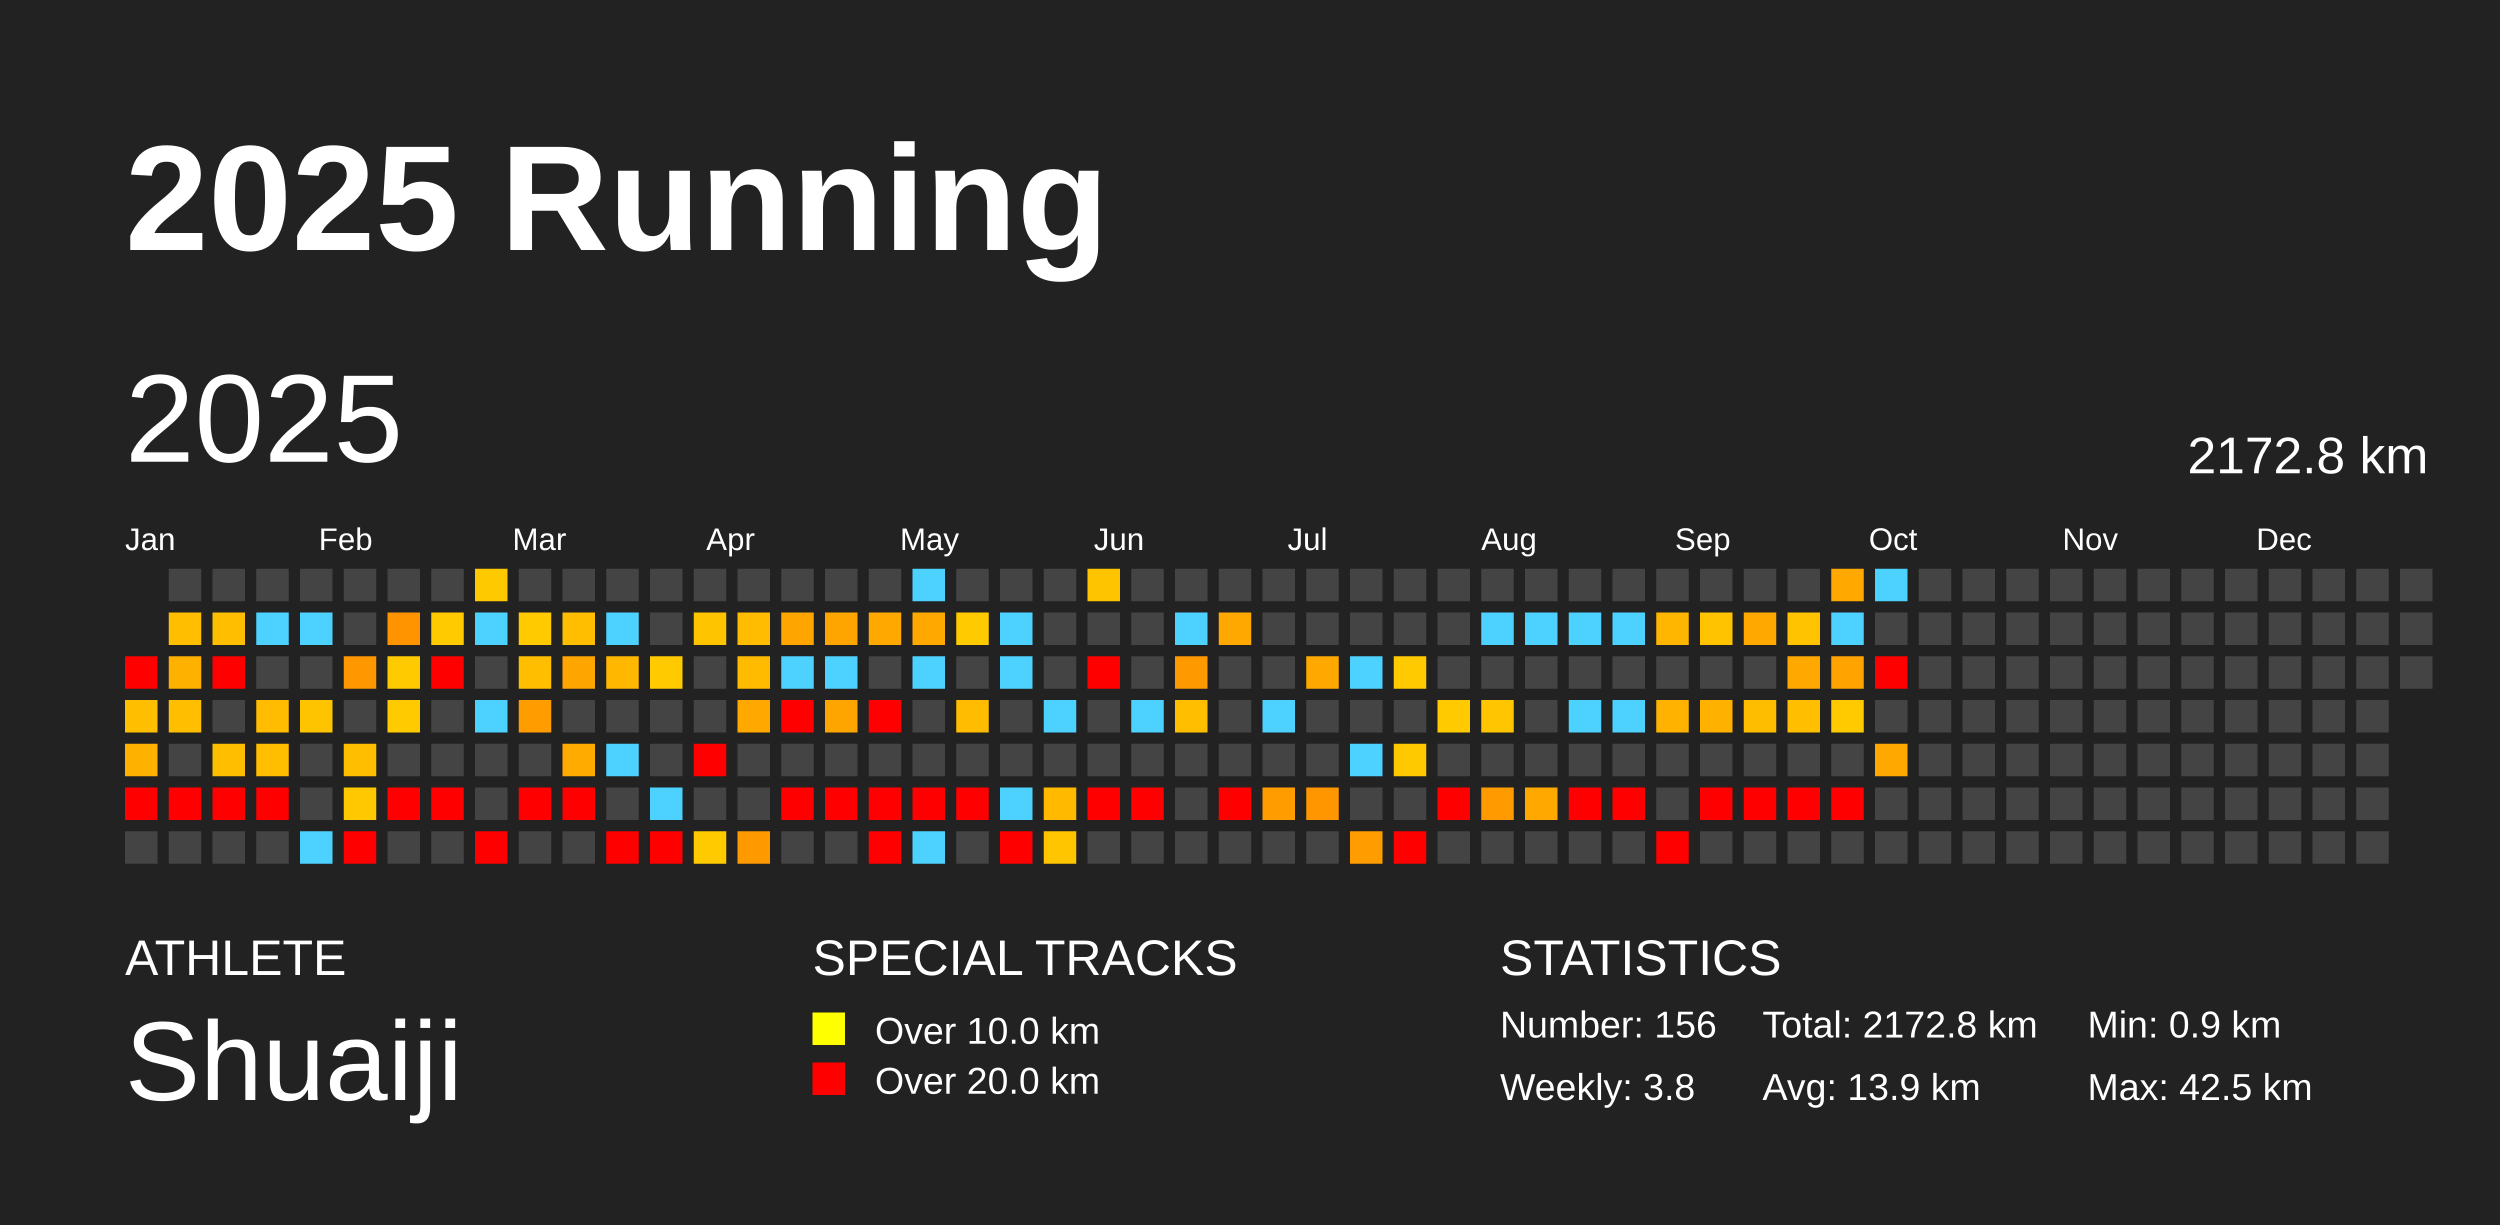
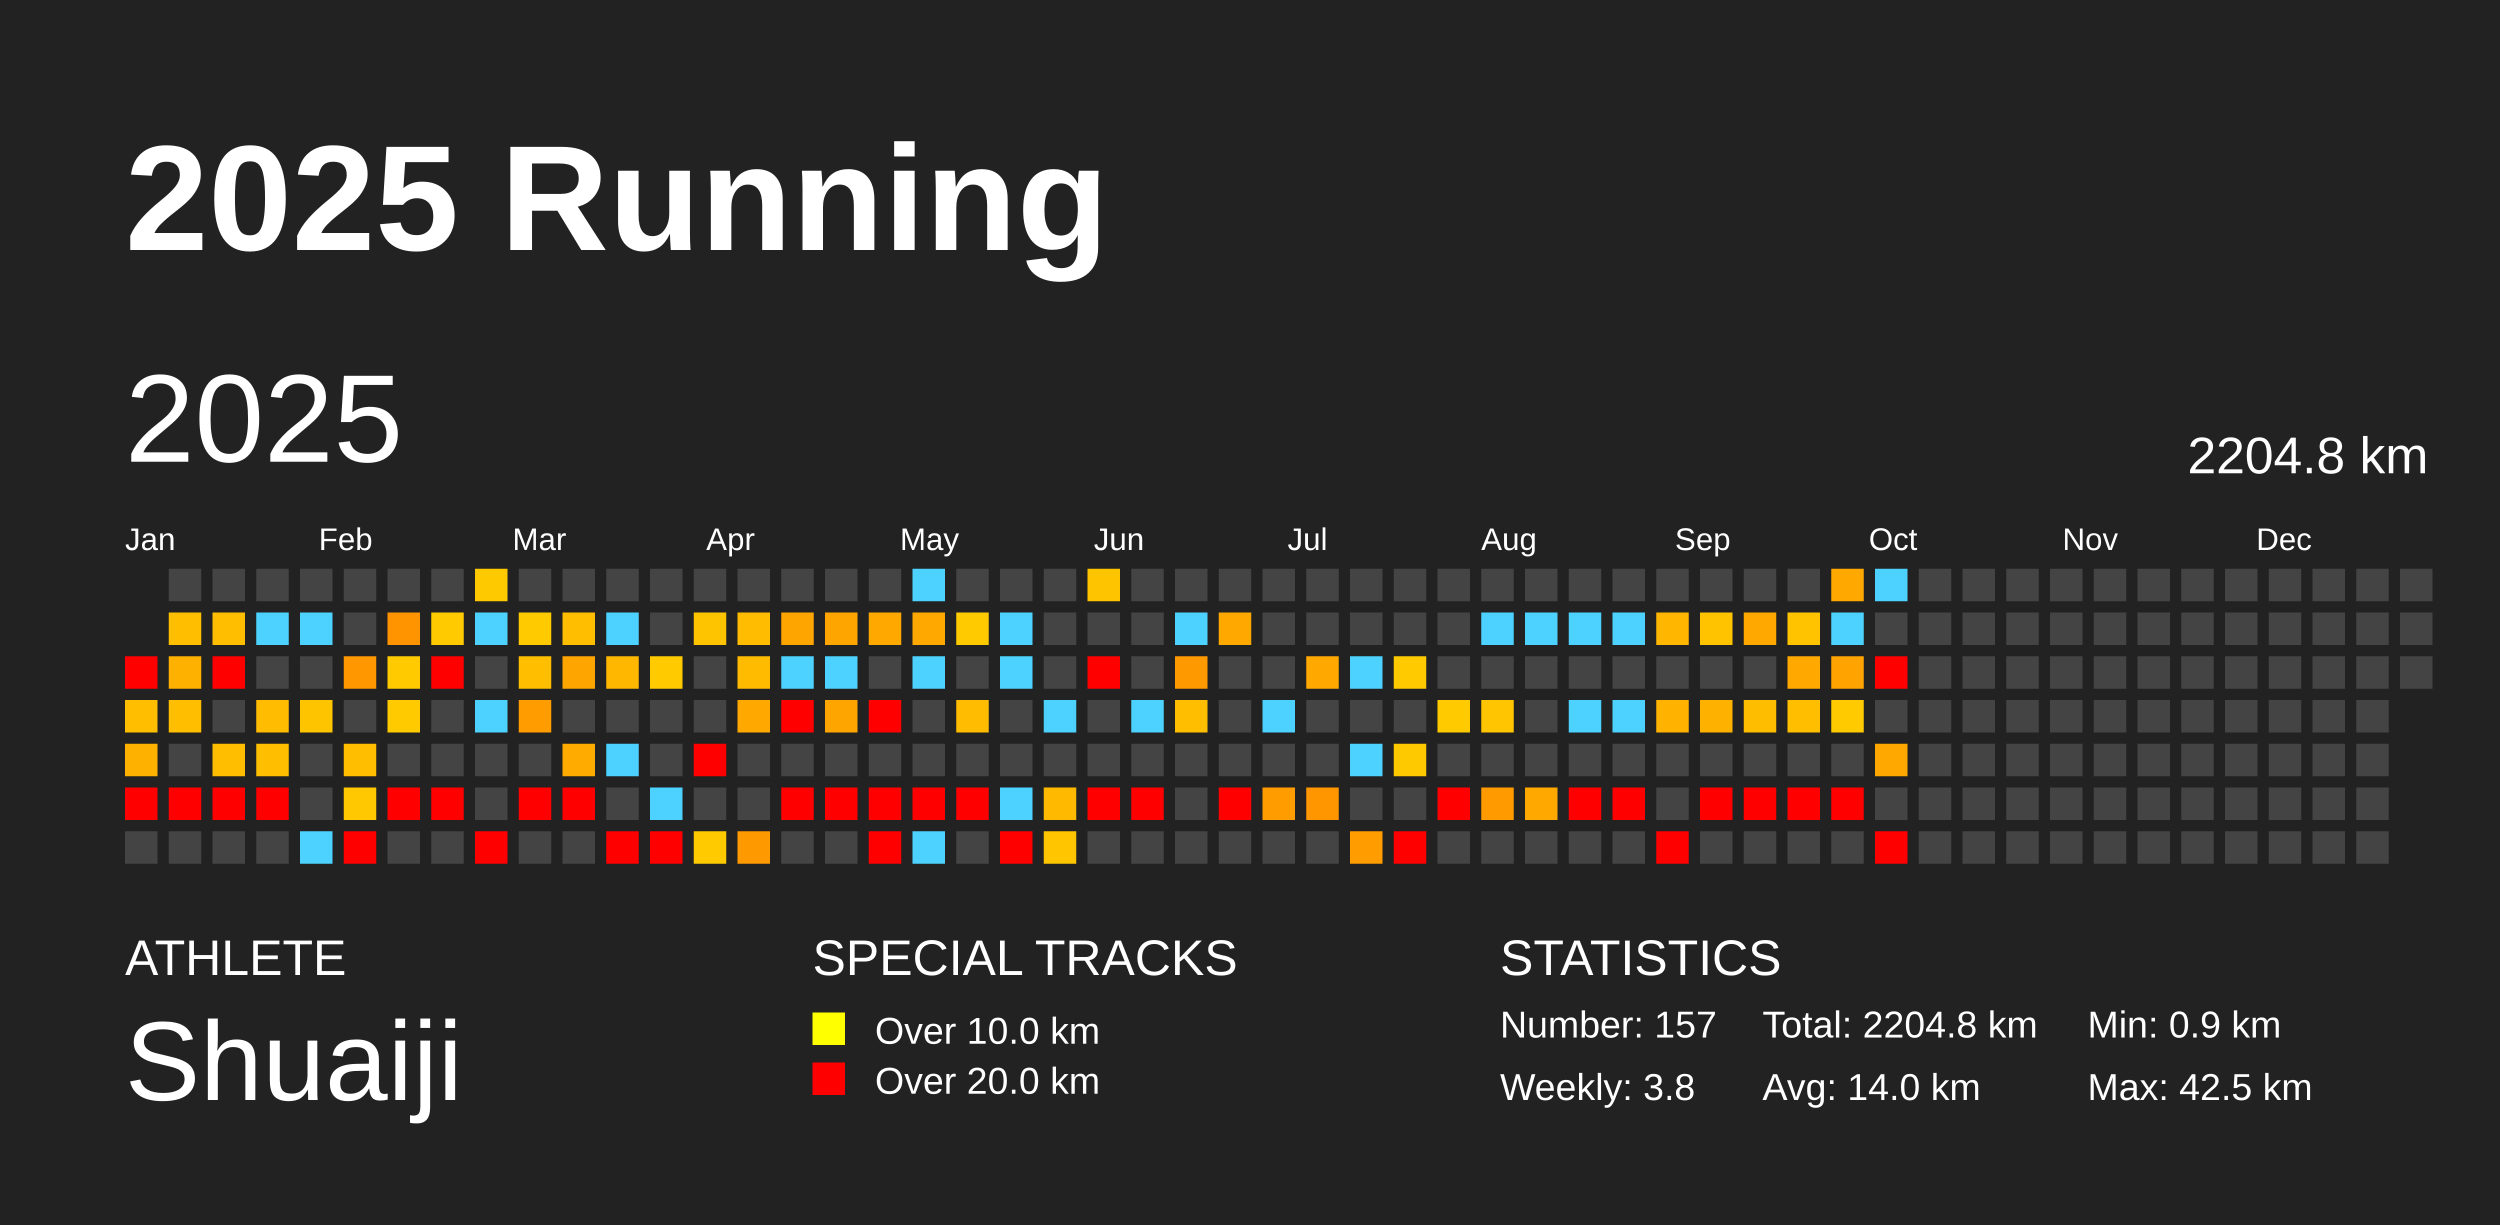
<svg xmlns="http://www.w3.org/2000/svg" baseProfile="full" height="98mm" version="1.1" viewBox="0,0,200,98" width="200mm">
  <defs />
  <rect fill="#222222" height="98" width="200" x="0" y="0" />
  <text fill="#FFFFFF" style="font-size:12px; font-family:Arial; font-weight:bold;" x="10" y="20">2025 Running</text>
  <text fill="#FFFFFF" style="font-size:4px; font-family:Arial" x="10" y="78">ATHLETE</text>
  <text fill="#FFFFFF" style="font-size:9px; font-family:Arial" x="10" y="88">Shuaiji</text>
  <text fill="#FFFFFF" style="font-size:4px; font-family:Arial" x="65" y="78">SPECIAL TRACKS</text>
  <rect fill="yellow" height="2.6" width="2.6" x="65" y="81" />
  <text fill="#FFFFFF" style="font-size:3px; font-family:Arial" x="70" y="83.5">Over 10.0 km</text>
  <rect fill="red" height="2.6" width="2.6" x="65" y="85" />
  <text fill="#FFFFFF" style="font-size:3px; font-family:Arial" x="70" y="87.5">Over 20.0 km</text>
  <text fill="#FFFFFF" style="font-size:4px; font-family:Arial" x="120" y="78">STATISTICS</text>
-   <text fill="#FFFFFF" style="font-size:3px; font-family:Arial" x="120" y="83">Number: 156</text>
+   <text fill="#FFFFFF" style="font-size:3px; font-family:Arial" x="120" y="83">Number: 157</text>
  <text fill="#FFFFFF" style="font-size:3px; font-family:Arial" x="120" y="88">Weekly: 3.8</text>
-   <text fill="#FFFFFF" style="font-size:3px; font-family:Arial" x="141" y="83">Total: 2172.8 km</text>
-   <text fill="#FFFFFF" style="font-size:3px; font-family:Arial" x="141" y="88">Avg: 13.9 km</text>
+   <text fill="#FFFFFF" style="font-size:3px; font-family:Arial" x="141" y="83">Total: 2204.8 km</text>
+   <text fill="#FFFFFF" style="font-size:3px; font-family:Arial" x="141" y="88">Avg: 14.0 km</text>
  <text fill="#FFFFFF" style="font-size:3px; font-family:Arial" x="167" y="83">Min: 0.9 km</text>
  <text fill="#FFFFFF" style="font-size:3px; font-family:Arial" x="167" y="88">Max: 42.5 km</text>
  <text dominant-baseline="hanging" fill="#FFFFFF" style="font-size:10.0px; font-family:Arial;" x="10" y="30">2025</text>
-   <text dominant-baseline="hanging" fill="#FFFFFF" style="font-size:4.125px; font-family:Arial;" x="175" y="35">2172.8 km</text>
+   <text dominant-baseline="hanging" fill="#FFFFFF" style="font-size:4.125px; font-family:Arial;" x="175" y="35">2204.8 km</text>
  <text fill="#FFFFFF" style="font-size:2.5px; font-family:Arial" x="10.0" y="44">Jan</text>
  <text fill="#FFFFFF" style="font-size:2.5px; font-family:Arial" x="25.5" y="44">Feb</text>
  <text fill="#FFFFFF" style="font-size:2.5px; font-family:Arial" x="41.0" y="44">Mar</text>
  <text fill="#FFFFFF" style="font-size:2.5px; font-family:Arial" x="56.5" y="44">Apr</text>
  <text fill="#FFFFFF" style="font-size:2.5px; font-family:Arial" x="72.0" y="44">May</text>
  <text fill="#FFFFFF" style="font-size:2.5px; font-family:Arial" x="87.5" y="44">Jun</text>
  <text fill="#FFFFFF" style="font-size:2.5px; font-family:Arial" x="103.0" y="44">Jul</text>
  <text fill="#FFFFFF" style="font-size:2.5px; font-family:Arial" x="118.5" y="44">Aug</text>
  <text fill="#FFFFFF" style="font-size:2.5px; font-family:Arial" x="134.0" y="44">Sep</text>
  <text fill="#FFFFFF" style="font-size:2.5px; font-family:Arial" x="149.5" y="44">Oct</text>
  <text fill="#FFFFFF" style="font-size:2.5px; font-family:Arial" x="165.0" y="44">Nov</text>
  <text fill="#FFFFFF" style="font-size:2.5px; font-family:Arial" x="180.5" y="44">Dec</text>
  <rect fill="red" height="2.6" width="2.6" x="10.0" y="52.5" />
  <rect fill="#ffbe00" height="2.6" width="2.6" x="10.0" y="56.0" />
  <rect fill="#ffb100" height="2.6" width="2.6" x="10.0" y="59.5" />
  <rect fill="red" height="2.6" width="2.6" x="10.0" y="63.0" />
  <rect fill="#444444" height="2.6" width="2.6" x="10.0" y="66.5" />
  <rect fill="#444444" height="2.6" width="2.6" x="13.5" y="45.5" />
  <rect fill="#ffbe00" height="2.6" width="2.6" x="13.5" y="49.0" />
  <rect fill="#ffb100" height="2.6" width="2.6" x="13.5" y="52.5" />
  <rect fill="#ffbe00" height="2.6" width="2.6" x="13.5" y="56.0" />
  <rect fill="#444444" height="2.6" width="2.6" x="13.5" y="59.5" />
  <rect fill="red" height="2.6" width="2.6" x="13.5" y="63.0" />
  <rect fill="#444444" height="2.6" width="2.6" x="13.5" y="66.5" />
  <rect fill="#444444" height="2.6" width="2.6" x="17.0" y="45.5" />
  <rect fill="#ffbe00" height="2.6" width="2.6" x="17.0" y="49.0" />
  <rect fill="red" height="2.6" width="2.6" x="17.0" y="52.5" />
  <rect fill="#444444" height="2.6" width="2.6" x="17.0" y="56.0" />
  <rect fill="#ffbe00" height="2.6" width="2.6" x="17.0" y="59.5" />
  <rect fill="red" height="2.6" width="2.6" x="17.0" y="63.0" />
  <rect fill="#444444" height="2.6" width="2.6" x="17.0" y="66.5" />
  <rect fill="#444444" height="2.6" width="2.6" x="20.5" y="45.5" />
  <rect fill="#4dd2ff" height="2.6" width="2.6" x="20.5" y="49.0" />
  <rect fill="#444444" height="2.6" width="2.6" x="20.5" y="52.5" />
  <rect fill="#ffbc00" height="2.6" width="2.6" x="20.5" y="56.0" />
  <rect fill="#ffbe00" height="2.6" width="2.6" x="20.5" y="59.5" />
  <rect fill="red" height="2.6" width="2.6" x="20.5" y="63.0" />
  <rect fill="#444444" height="2.6" width="2.6" x="20.5" y="66.5" />
  <rect fill="#444444" height="2.6" width="2.6" x="24.0" y="45.5" />
  <rect fill="#4dd2ff" height="2.6" width="2.6" x="24.0" y="49.0" />
  <rect fill="#444444" height="2.6" width="2.6" x="24.0" y="52.5" />
  <rect fill="#ffc400" height="2.6" width="2.6" x="24.0" y="56.0" />
  <rect fill="#444444" height="2.6" width="2.6" x="24.0" y="59.5" />
  <rect fill="#444444" height="2.6" width="2.6" x="24.0" y="63.0" />
  <rect fill="#4dd2ff" height="2.6" width="2.6" x="24.0" y="66.5" />
  <rect fill="#444444" height="2.6" width="2.6" x="27.5" y="45.5" />
  <rect fill="#444444" height="2.6" width="2.6" x="27.5" y="49.0" />
  <rect fill="#ff9700" height="2.6" width="2.6" x="27.5" y="52.5" />
  <rect fill="#444444" height="2.6" width="2.6" x="27.5" y="56.0" />
  <rect fill="#ffbe00" height="2.6" width="2.6" x="27.5" y="59.5" />
  <rect fill="#ffc800" height="2.6" width="2.6" x="27.5" y="63.0" />
  <rect fill="red" height="2.6" width="2.6" x="27.5" y="66.5" />
  <rect fill="#444444" height="2.6" width="2.6" x="31.0" y="45.5" />
  <rect fill="#ff9300" height="2.6" width="2.6" x="31.0" y="49.0" />
  <rect fill="#ffca00" height="2.6" width="2.6" x="31.0" y="52.5" />
  <rect fill="#ffca00" height="2.6" width="2.6" x="31.0" y="56.0" />
  <rect fill="#444444" height="2.6" width="2.6" x="31.0" y="59.5" />
  <rect fill="red" height="2.6" width="2.6" x="31.0" y="63.0" />
  <rect fill="#444444" height="2.6" width="2.6" x="31.0" y="66.5" />
  <rect fill="#444444" height="2.6" width="2.6" x="34.5" y="45.5" />
  <rect fill="#ffca00" height="2.6" width="2.6" x="34.5" y="49.0" />
  <rect fill="red" height="2.6" width="2.6" x="34.5" y="52.5" />
  <rect fill="#444444" height="2.6" width="2.6" x="34.5" y="56.0" />
  <rect fill="#444444" height="2.6" width="2.6" x="34.5" y="59.5" />
  <rect fill="red" height="2.6" width="2.6" x="34.5" y="63.0" />
  <rect fill="#444444" height="2.6" width="2.6" x="34.5" y="66.5" />
  <rect fill="#ffc900" height="2.6" width="2.6" x="38.0" y="45.5" />
  <rect fill="#4dd2ff" height="2.6" width="2.6" x="38.0" y="49.0" />
  <rect fill="#444444" height="2.6" width="2.6" x="38.0" y="52.5" />
  <rect fill="#4dd2ff" height="2.6" width="2.6" x="38.0" y="56.0" />
  <rect fill="#444444" height="2.6" width="2.6" x="38.0" y="59.5" />
  <rect fill="#444444" height="2.6" width="2.6" x="38.0" y="63.0" />
  <rect fill="red" height="2.6" width="2.6" x="38.0" y="66.5" />
  <rect fill="#444444" height="2.6" width="2.6" x="41.5" y="45.5" />
  <rect fill="#ffca00" height="2.6" width="2.6" x="41.5" y="49.0" />
  <rect fill="#ffbe00" height="2.6" width="2.6" x="41.5" y="52.5" />
  <rect fill="#ff9c00" height="2.6" width="2.6" x="41.5" y="56.0" />
  <rect fill="#444444" height="2.6" width="2.6" x="41.5" y="59.5" />
  <rect fill="red" height="2.6" width="2.6" x="41.5" y="63.0" />
  <rect fill="#444444" height="2.6" width="2.6" x="41.5" y="66.5" />
  <rect fill="#444444" height="2.6" width="2.6" x="45.0" y="45.5" />
  <rect fill="#ffbe00" height="2.6" width="2.6" x="45.0" y="49.0" />
  <rect fill="#ffa500" height="2.6" width="2.6" x="45.0" y="52.5" />
  <rect fill="#444444" height="2.6" width="2.6" x="45.0" y="56.0" />
  <rect fill="#ffab00" height="2.6" width="2.6" x="45.0" y="59.5" />
  <rect fill="red" height="2.6" width="2.6" x="45.0" y="63.0" />
  <rect fill="#444444" height="2.6" width="2.6" x="45.0" y="66.5" />
  <rect fill="#444444" height="2.6" width="2.6" x="48.5" y="45.5" />
  <rect fill="#4dd2ff" height="2.6" width="2.6" x="48.5" y="49.0" />
  <rect fill="#ffb700" height="2.6" width="2.6" x="48.5" y="52.5" />
  <rect fill="#444444" height="2.6" width="2.6" x="48.5" y="56.0" />
  <rect fill="#4dd2ff" height="2.6" width="2.6" x="48.5" y="59.5" />
  <rect fill="#444444" height="2.6" width="2.6" x="48.5" y="63.0" />
  <rect fill="red" height="2.6" width="2.6" x="48.5" y="66.5" />
  <rect fill="#444444" height="2.6" width="2.6" x="52.0" y="45.5" />
  <rect fill="#444444" height="2.6" width="2.6" x="52.0" y="49.0" />
  <rect fill="#ffca00" height="2.6" width="2.6" x="52.0" y="52.5" />
  <rect fill="#444444" height="2.6" width="2.6" x="52.0" y="56.0" />
  <rect fill="#444444" height="2.6" width="2.6" x="52.0" y="59.5" />
  <rect fill="#4dd2ff" height="2.6" width="2.6" x="52.0" y="63.0" />
  <rect fill="red" height="2.6" width="2.6" x="52.0" y="66.5" />
  <rect fill="#444444" height="2.6" width="2.6" x="55.5" y="45.5" />
  <rect fill="#ffc400" height="2.6" width="2.6" x="55.5" y="49.0" />
  <rect fill="#444444" height="2.6" width="2.6" x="55.5" y="52.5" />
  <rect fill="#444444" height="2.6" width="2.6" x="55.5" y="56.0" />
  <rect fill="red" height="2.6" width="2.6" x="55.5" y="59.5" />
  <rect fill="#444444" height="2.6" width="2.6" x="55.5" y="63.0" />
  <rect fill="#ffca00" height="2.6" width="2.6" x="55.5" y="66.5" />
  <rect fill="#444444" height="2.6" width="2.6" x="59.0" y="45.5" />
  <rect fill="#ffbc00" height="2.6" width="2.6" x="59.0" y="49.0" />
  <rect fill="#ffbb00" height="2.6" width="2.6" x="59.0" y="52.5" />
  <rect fill="#ffa800" height="2.6" width="2.6" x="59.0" y="56.0" />
  <rect fill="#444444" height="2.6" width="2.6" x="59.0" y="59.5" />
  <rect fill="#444444" height="2.6" width="2.6" x="59.0" y="63.0" />
  <rect fill="#ff9900" height="2.6" width="2.6" x="59.0" y="66.5" />
  <rect fill="#444444" height="2.6" width="2.6" x="62.5" y="45.5" />
  <rect fill="#ffa500" height="2.6" width="2.6" x="62.5" y="49.0" />
  <rect fill="#4dd2ff" height="2.6" width="2.6" x="62.5" y="52.5" />
  <rect fill="red" height="2.6" width="2.6" x="62.5" y="56.0" />
  <rect fill="#444444" height="2.6" width="2.6" x="62.5" y="59.5" />
  <rect fill="red" height="2.6" width="2.6" x="62.5" y="63.0" />
  <rect fill="#444444" height="2.6" width="2.6" x="62.5" y="66.5" />
  <rect fill="#444444" height="2.6" width="2.6" x="66.0" y="45.5" />
  <rect fill="#ffa500" height="2.6" width="2.6" x="66.0" y="49.0" />
  <rect fill="#4dd2ff" height="2.6" width="2.6" x="66.0" y="52.5" />
  <rect fill="#ffa500" height="2.6" width="2.6" x="66.0" y="56.0" />
  <rect fill="#444444" height="2.6" width="2.6" x="66.0" y="59.5" />
  <rect fill="red" height="2.6" width="2.6" x="66.0" y="63.0" />
  <rect fill="#444444" height="2.6" width="2.6" x="66.0" y="66.5" />
  <rect fill="#444444" height="2.6" width="2.6" x="69.5" y="45.5" />
  <rect fill="#ffa800" height="2.6" width="2.6" x="69.5" y="49.0" />
  <rect fill="#444444" height="2.6" width="2.6" x="69.5" y="52.5" />
  <rect fill="red" height="2.6" width="2.6" x="69.5" y="56.0" />
  <rect fill="#444444" height="2.6" width="2.6" x="69.5" y="59.5" />
  <rect fill="red" height="2.6" width="2.6" x="69.5" y="63.0" />
  <rect fill="red" height="2.6" width="2.6" x="69.5" y="66.5" />
  <rect fill="#4dd2ff" height="2.6" width="2.6" x="73.0" y="45.5" />
  <rect fill="#ffa800" height="2.6" width="2.6" x="73.0" y="49.0" />
  <rect fill="#4dd2ff" height="2.6" width="2.6" x="73.0" y="52.5" />
  <rect fill="#444444" height="2.6" width="2.6" x="73.0" y="56.0" />
  <rect fill="#444444" height="2.6" width="2.6" x="73.0" y="59.5" />
  <rect fill="red" height="2.6" width="2.6" x="73.0" y="63.0" />
  <rect fill="#4dd2ff" height="2.6" width="2.6" x="73.0" y="66.5" />
  <rect fill="#444444" height="2.6" width="2.6" x="76.5" y="45.5" />
  <rect fill="#ffcb00" height="2.6" width="2.6" x="76.5" y="49.0" />
  <rect fill="#444444" height="2.6" width="2.6" x="76.5" y="52.5" />
  <rect fill="#ffbc00" height="2.6" width="2.6" x="76.5" y="56.0" />
  <rect fill="#444444" height="2.6" width="2.6" x="76.5" y="59.5" />
  <rect fill="red" height="2.6" width="2.6" x="76.5" y="63.0" />
  <rect fill="#444444" height="2.6" width="2.6" x="76.5" y="66.5" />
  <rect fill="#444444" height="2.6" width="2.6" x="80.0" y="45.5" />
  <rect fill="#4dd2ff" height="2.6" width="2.6" x="80.0" y="49.0" />
  <rect fill="#4dd2ff" height="2.6" width="2.6" x="80.0" y="52.5" />
  <rect fill="#444444" height="2.6" width="2.6" x="80.0" y="56.0" />
  <rect fill="#444444" height="2.6" width="2.6" x="80.0" y="59.5" />
  <rect fill="#4dd2ff" height="2.6" width="2.6" x="80.0" y="63.0" />
  <rect fill="red" height="2.6" width="2.6" x="80.0" y="66.5" />
  <rect fill="#444444" height="2.6" width="2.6" x="83.5" y="45.5" />
  <rect fill="#444444" height="2.6" width="2.6" x="83.5" y="49.0" />
  <rect fill="#444444" height="2.6" width="2.6" x="83.5" y="52.5" />
  <rect fill="#4dd2ff" height="2.6" width="2.6" x="83.5" y="56.0" />
  <rect fill="#444444" height="2.6" width="2.6" x="83.5" y="59.5" />
  <rect fill="#ffba00" height="2.6" width="2.6" x="83.5" y="63.0" />
  <rect fill="#ffc600" height="2.6" width="2.6" x="83.5" y="66.5" />
  <rect fill="#ffc400" height="2.6" width="2.6" x="87.0" y="45.5" />
  <rect fill="#444444" height="2.6" width="2.6" x="87.0" y="49.0" />
  <rect fill="red" height="2.6" width="2.6" x="87.0" y="52.5" />
  <rect fill="#444444" height="2.6" width="2.6" x="87.0" y="56.0" />
  <rect fill="#444444" height="2.6" width="2.6" x="87.0" y="59.5" />
  <rect fill="red" height="2.6" width="2.6" x="87.0" y="63.0" />
  <rect fill="#444444" height="2.6" width="2.6" x="87.0" y="66.5" />
  <rect fill="#444444" height="2.6" width="2.6" x="90.5" y="45.5" />
  <rect fill="#444444" height="2.6" width="2.6" x="90.5" y="49.0" />
  <rect fill="#444444" height="2.6" width="2.6" x="90.5" y="52.5" />
  <rect fill="#4dd2ff" height="2.6" width="2.6" x="90.5" y="56.0" />
  <rect fill="#444444" height="2.6" width="2.6" x="90.5" y="59.5" />
  <rect fill="red" height="2.6" width="2.6" x="90.5" y="63.0" />
  <rect fill="#444444" height="2.6" width="2.6" x="90.5" y="66.5" />
  <rect fill="#444444" height="2.6" width="2.6" x="94.0" y="45.5" />
  <rect fill="#4dd2ff" height="2.6" width="2.6" x="94.0" y="49.0" />
  <rect fill="#ff9900" height="2.6" width="2.6" x="94.0" y="52.5" />
  <rect fill="#ffbf00" height="2.6" width="2.6" x="94.0" y="56.0" />
  <rect fill="#444444" height="2.6" width="2.6" x="94.0" y="59.5" />
  <rect fill="#444444" height="2.6" width="2.6" x="94.0" y="63.0" />
  <rect fill="#444444" height="2.6" width="2.6" x="94.0" y="66.5" />
  <rect fill="#444444" height="2.6" width="2.6" x="97.5" y="45.5" />
  <rect fill="#ffa900" height="2.6" width="2.6" x="97.5" y="49.0" />
  <rect fill="#444444" height="2.6" width="2.6" x="97.5" y="52.5" />
  <rect fill="#444444" height="2.6" width="2.6" x="97.5" y="56.0" />
  <rect fill="#444444" height="2.6" width="2.6" x="97.5" y="59.5" />
  <rect fill="red" height="2.6" width="2.6" x="97.5" y="63.0" />
  <rect fill="#444444" height="2.6" width="2.6" x="97.5" y="66.5" />
  <rect fill="#444444" height="2.6" width="2.6" x="101.0" y="45.5" />
  <rect fill="#444444" height="2.6" width="2.6" x="101.0" y="49.0" />
  <rect fill="#444444" height="2.6" width="2.6" x="101.0" y="52.5" />
  <rect fill="#4dd2ff" height="2.6" width="2.6" x="101.0" y="56.0" />
  <rect fill="#444444" height="2.6" width="2.6" x="101.0" y="59.5" />
  <rect fill="#ff9d00" height="2.6" width="2.6" x="101.0" y="63.0" />
  <rect fill="#444444" height="2.6" width="2.6" x="101.0" y="66.5" />
  <rect fill="#444444" height="2.6" width="2.6" x="104.5" y="45.5" />
  <rect fill="#444444" height="2.6" width="2.6" x="104.5" y="49.0" />
  <rect fill="#ffa900" height="2.6" width="2.6" x="104.5" y="52.5" />
  <rect fill="#444444" height="2.6" width="2.6" x="104.5" y="56.0" />
  <rect fill="#444444" height="2.6" width="2.6" x="104.5" y="59.5" />
  <rect fill="#ff9600" height="2.6" width="2.6" x="104.5" y="63.0" />
  <rect fill="#444444" height="2.6" width="2.6" x="104.5" y="66.5" />
  <rect fill="#444444" height="2.6" width="2.6" x="108.0" y="45.5" />
  <rect fill="#444444" height="2.6" width="2.6" x="108.0" y="49.0" />
  <rect fill="#4dd2ff" height="2.6" width="2.6" x="108.0" y="52.5" />
  <rect fill="#444444" height="2.6" width="2.6" x="108.0" y="56.0" />
  <rect fill="#4dd2ff" height="2.6" width="2.6" x="108.0" y="59.5" />
  <rect fill="#444444" height="2.6" width="2.6" x="108.0" y="63.0" />
  <rect fill="#ff9c00" height="2.6" width="2.6" x="108.0" y="66.5" />
  <rect fill="#444444" height="2.6" width="2.6" x="111.5" y="45.5" />
  <rect fill="#444444" height="2.6" width="2.6" x="111.5" y="49.0" />
  <rect fill="#ffca00" height="2.6" width="2.6" x="111.5" y="52.5" />
  <rect fill="#444444" height="2.6" width="2.6" x="111.5" y="56.0" />
  <rect fill="#ffc900" height="2.6" width="2.6" x="111.5" y="59.5" />
  <rect fill="#444444" height="2.6" width="2.6" x="111.5" y="63.0" />
  <rect fill="red" height="2.6" width="2.6" x="111.5" y="66.5" />
  <rect fill="#444444" height="2.6" width="2.6" x="115.0" y="45.5" />
  <rect fill="#444444" height="2.6" width="2.6" x="115.0" y="49.0" />
  <rect fill="#444444" height="2.6" width="2.6" x="115.0" y="52.5" />
  <rect fill="#ffca00" height="2.6" width="2.6" x="115.0" y="56.0" />
  <rect fill="#444444" height="2.6" width="2.6" x="115.0" y="59.5" />
  <rect fill="red" height="2.6" width="2.6" x="115.0" y="63.0" />
  <rect fill="#444444" height="2.6" width="2.6" x="115.0" y="66.5" />
  <rect fill="#444444" height="2.6" width="2.6" x="118.5" y="45.5" />
  <rect fill="#4dd2ff" height="2.6" width="2.6" x="118.5" y="49.0" />
  <rect fill="#444444" height="2.6" width="2.6" x="118.5" y="52.5" />
  <rect fill="#ffc500" height="2.6" width="2.6" x="118.5" y="56.0" />
  <rect fill="#444444" height="2.6" width="2.6" x="118.5" y="59.5" />
  <rect fill="#ff9b00" height="2.6" width="2.6" x="118.5" y="63.0" />
  <rect fill="#444444" height="2.6" width="2.6" x="118.5" y="66.5" />
  <rect fill="#444444" height="2.6" width="2.6" x="122.0" y="45.5" />
  <rect fill="#4dd2ff" height="2.6" width="2.6" x="122.0" y="49.0" />
  <rect fill="#444444" height="2.6" width="2.6" x="122.0" y="52.5" />
  <rect fill="#444444" height="2.6" width="2.6" x="122.0" y="56.0" />
  <rect fill="#444444" height="2.6" width="2.6" x="122.0" y="59.5" />
  <rect fill="#ffa900" height="2.6" width="2.6" x="122.0" y="63.0" />
  <rect fill="#444444" height="2.6" width="2.6" x="122.0" y="66.5" />
  <rect fill="#444444" height="2.6" width="2.6" x="125.5" y="45.5" />
  <rect fill="#4dd2ff" height="2.6" width="2.6" x="125.5" y="49.0" />
  <rect fill="#444444" height="2.6" width="2.6" x="125.5" y="52.5" />
  <rect fill="#4dd2ff" height="2.6" width="2.6" x="125.5" y="56.0" />
  <rect fill="#444444" height="2.6" width="2.6" x="125.5" y="59.5" />
  <rect fill="red" height="2.6" width="2.6" x="125.5" y="63.0" />
  <rect fill="#444444" height="2.6" width="2.6" x="125.5" y="66.5" />
  <rect fill="#444444" height="2.6" width="2.6" x="129.0" y="45.5" />
  <rect fill="#4dd2ff" height="2.6" width="2.6" x="129.0" y="49.0" />
  <rect fill="#444444" height="2.6" width="2.6" x="129.0" y="52.5" />
  <rect fill="#4dd2ff" height="2.6" width="2.6" x="129.0" y="56.0" />
  <rect fill="#444444" height="2.6" width="2.6" x="129.0" y="59.5" />
  <rect fill="red" height="2.6" width="2.6" x="129.0" y="63.0" />
  <rect fill="#444444" height="2.6" width="2.6" x="129.0" y="66.5" />
  <rect fill="#444444" height="2.6" width="2.6" x="132.5" y="45.5" />
  <rect fill="#ffb600" height="2.6" width="2.6" x="132.5" y="49.0" />
  <rect fill="#444444" height="2.6" width="2.6" x="132.5" y="52.5" />
  <rect fill="#ffb300" height="2.6" width="2.6" x="132.5" y="56.0" />
  <rect fill="#444444" height="2.6" width="2.6" x="132.5" y="59.5" />
  <rect fill="#444444" height="2.6" width="2.6" x="132.5" y="63.0" />
  <rect fill="red" height="2.6" width="2.6" x="132.5" y="66.5" />
  <rect fill="#444444" height="2.6" width="2.6" x="136.0" y="45.5" />
  <rect fill="#ffc300" height="2.6" width="2.6" x="136.0" y="49.0" />
  <rect fill="#444444" height="2.6" width="2.6" x="136.0" y="52.5" />
  <rect fill="#ffb100" height="2.6" width="2.6" x="136.0" y="56.0" />
  <rect fill="#444444" height="2.6" width="2.6" x="136.0" y="59.5" />
  <rect fill="red" height="2.6" width="2.6" x="136.0" y="63.0" />
  <rect fill="#444444" height="2.6" width="2.6" x="136.0" y="66.5" />
  <rect fill="#444444" height="2.6" width="2.6" x="139.5" y="45.5" />
  <rect fill="#ffa900" height="2.6" width="2.6" x="139.5" y="49.0" />
  <rect fill="#444444" height="2.6" width="2.6" x="139.5" y="52.5" />
  <rect fill="#ffbd00" height="2.6" width="2.6" x="139.5" y="56.0" />
  <rect fill="#444444" height="2.6" width="2.6" x="139.5" y="59.5" />
  <rect fill="red" height="2.6" width="2.6" x="139.5" y="63.0" />
  <rect fill="#444444" height="2.6" width="2.6" x="139.5" y="66.5" />
  <rect fill="#444444" height="2.6" width="2.6" x="143.0" y="45.5" />
  <rect fill="#ffc300" height="2.6" width="2.6" x="143.0" y="49.0" />
  <rect fill="#ffa900" height="2.6" width="2.6" x="143.0" y="52.5" />
  <rect fill="#ffbe00" height="2.6" width="2.6" x="143.0" y="56.0" />
  <rect fill="#444444" height="2.6" width="2.6" x="143.0" y="59.5" />
  <rect fill="red" height="2.6" width="2.6" x="143.0" y="63.0" />
  <rect fill="#444444" height="2.6" width="2.6" x="143.0" y="66.5" />
  <rect fill="#ffa900" height="2.6" width="2.6" x="146.5" y="45.5" />
  <rect fill="#4dd2ff" height="2.6" width="2.6" x="146.5" y="49.0" />
  <rect fill="#ffa300" height="2.6" width="2.6" x="146.5" y="52.5" />
  <rect fill="#ffca00" height="2.6" width="2.6" x="146.5" y="56.0" />
  <rect fill="#444444" height="2.6" width="2.6" x="146.5" y="59.5" />
  <rect fill="red" height="2.6" width="2.6" x="146.5" y="63.0" />
  <rect fill="#444444" height="2.6" width="2.6" x="146.5" y="66.5" />
  <rect fill="#4dd2ff" height="2.6" width="2.6" x="150.0" y="45.5" />
  <rect fill="#444444" height="2.6" width="2.6" x="150.0" y="49.0" />
  <rect fill="red" height="2.6" width="2.6" x="150.0" y="52.5" />
  <rect fill="#444444" height="2.6" width="2.6" x="150.0" y="56.0" />
  <rect fill="#ffa900" height="2.6" width="2.6" x="150.0" y="59.5" />
  <rect fill="#444444" height="2.6" width="2.6" x="150.0" y="63.0" />
-   <rect fill="#444444" height="2.6" width="2.6" x="150.0" y="66.5" />
+   <rect fill="red" height="2.6" width="2.6" x="150.0" y="66.5" />
  <rect fill="#444444" height="2.6" width="2.6" x="153.5" y="45.5" />
  <rect fill="#444444" height="2.6" width="2.6" x="153.5" y="49.0" />
  <rect fill="#444444" height="2.6" width="2.6" x="153.5" y="52.5" />
  <rect fill="#444444" height="2.6" width="2.6" x="153.5" y="56.0" />
  <rect fill="#444444" height="2.6" width="2.6" x="153.5" y="59.5" />
  <rect fill="#444444" height="2.6" width="2.6" x="153.5" y="63.0" />
  <rect fill="#444444" height="2.6" width="2.6" x="153.5" y="66.5" />
  <rect fill="#444444" height="2.6" width="2.6" x="157.0" y="45.5" />
  <rect fill="#444444" height="2.6" width="2.6" x="157.0" y="49.0" />
  <rect fill="#444444" height="2.6" width="2.6" x="157.0" y="52.5" />
  <rect fill="#444444" height="2.6" width="2.6" x="157.0" y="56.0" />
  <rect fill="#444444" height="2.6" width="2.6" x="157.0" y="59.5" />
  <rect fill="#444444" height="2.6" width="2.6" x="157.0" y="63.0" />
  <rect fill="#444444" height="2.6" width="2.6" x="157.0" y="66.5" />
  <rect fill="#444444" height="2.6" width="2.6" x="160.5" y="45.5" />
  <rect fill="#444444" height="2.6" width="2.6" x="160.5" y="49.0" />
  <rect fill="#444444" height="2.6" width="2.6" x="160.5" y="52.5" />
  <rect fill="#444444" height="2.6" width="2.6" x="160.5" y="56.0" />
  <rect fill="#444444" height="2.6" width="2.6" x="160.5" y="59.5" />
  <rect fill="#444444" height="2.6" width="2.6" x="160.5" y="63.0" />
  <rect fill="#444444" height="2.6" width="2.6" x="160.5" y="66.5" />
  <rect fill="#444444" height="2.6" width="2.6" x="164.0" y="45.5" />
  <rect fill="#444444" height="2.6" width="2.6" x="164.0" y="49.0" />
  <rect fill="#444444" height="2.6" width="2.6" x="164.0" y="52.5" />
  <rect fill="#444444" height="2.6" width="2.6" x="164.0" y="56.0" />
  <rect fill="#444444" height="2.6" width="2.6" x="164.0" y="59.5" />
  <rect fill="#444444" height="2.6" width="2.6" x="164.0" y="63.0" />
  <rect fill="#444444" height="2.6" width="2.6" x="164.0" y="66.5" />
  <rect fill="#444444" height="2.6" width="2.6" x="167.5" y="45.5" />
  <rect fill="#444444" height="2.6" width="2.6" x="167.5" y="49.0" />
  <rect fill="#444444" height="2.6" width="2.6" x="167.5" y="52.5" />
  <rect fill="#444444" height="2.6" width="2.6" x="167.5" y="56.0" />
  <rect fill="#444444" height="2.6" width="2.6" x="167.5" y="59.5" />
  <rect fill="#444444" height="2.6" width="2.6" x="167.5" y="63.0" />
  <rect fill="#444444" height="2.6" width="2.6" x="167.5" y="66.5" />
  <rect fill="#444444" height="2.6" width="2.6" x="171.0" y="45.5" />
  <rect fill="#444444" height="2.6" width="2.6" x="171.0" y="49.0" />
  <rect fill="#444444" height="2.6" width="2.6" x="171.0" y="52.5" />
  <rect fill="#444444" height="2.6" width="2.6" x="171.0" y="56.0" />
  <rect fill="#444444" height="2.6" width="2.6" x="171.0" y="59.5" />
  <rect fill="#444444" height="2.6" width="2.6" x="171.0" y="63.0" />
  <rect fill="#444444" height="2.6" width="2.6" x="171.0" y="66.5" />
  <rect fill="#444444" height="2.6" width="2.6" x="174.5" y="45.5" />
  <rect fill="#444444" height="2.6" width="2.6" x="174.5" y="49.0" />
  <rect fill="#444444" height="2.6" width="2.6" x="174.5" y="52.5" />
  <rect fill="#444444" height="2.6" width="2.6" x="174.5" y="56.0" />
  <rect fill="#444444" height="2.6" width="2.6" x="174.5" y="59.5" />
  <rect fill="#444444" height="2.6" width="2.6" x="174.5" y="63.0" />
  <rect fill="#444444" height="2.6" width="2.6" x="174.5" y="66.5" />
  <rect fill="#444444" height="2.6" width="2.6" x="178.0" y="45.5" />
  <rect fill="#444444" height="2.6" width="2.6" x="178.0" y="49.0" />
  <rect fill="#444444" height="2.6" width="2.6" x="178.0" y="52.5" />
  <rect fill="#444444" height="2.6" width="2.6" x="178.0" y="56.0" />
  <rect fill="#444444" height="2.6" width="2.6" x="178.0" y="59.5" />
  <rect fill="#444444" height="2.6" width="2.6" x="178.0" y="63.0" />
  <rect fill="#444444" height="2.6" width="2.6" x="178.0" y="66.5" />
  <rect fill="#444444" height="2.6" width="2.6" x="181.5" y="45.5" />
  <rect fill="#444444" height="2.6" width="2.6" x="181.5" y="49.0" />
  <rect fill="#444444" height="2.6" width="2.6" x="181.5" y="52.5" />
  <rect fill="#444444" height="2.6" width="2.6" x="181.5" y="56.0" />
  <rect fill="#444444" height="2.6" width="2.6" x="181.5" y="59.5" />
  <rect fill="#444444" height="2.6" width="2.6" x="181.5" y="63.0" />
  <rect fill="#444444" height="2.6" width="2.6" x="181.5" y="66.5" />
  <rect fill="#444444" height="2.6" width="2.6" x="185.0" y="45.5" />
  <rect fill="#444444" height="2.6" width="2.6" x="185.0" y="49.0" />
  <rect fill="#444444" height="2.6" width="2.6" x="185.0" y="52.5" />
  <rect fill="#444444" height="2.6" width="2.6" x="185.0" y="56.0" />
  <rect fill="#444444" height="2.6" width="2.6" x="185.0" y="59.5" />
  <rect fill="#444444" height="2.6" width="2.6" x="185.0" y="63.0" />
  <rect fill="#444444" height="2.6" width="2.6" x="185.0" y="66.5" />
  <rect fill="#444444" height="2.6" width="2.6" x="188.5" y="45.5" />
  <rect fill="#444444" height="2.6" width="2.6" x="188.5" y="49.0" />
  <rect fill="#444444" height="2.6" width="2.6" x="188.5" y="52.5" />
  <rect fill="#444444" height="2.6" width="2.6" x="188.5" y="56.0" />
  <rect fill="#444444" height="2.6" width="2.6" x="188.5" y="59.5" />
  <rect fill="#444444" height="2.6" width="2.6" x="188.5" y="63.0" />
  <rect fill="#444444" height="2.6" width="2.6" x="188.5" y="66.5" />
  <rect fill="#444444" height="2.6" width="2.6" x="192.0" y="45.5" />
  <rect fill="#444444" height="2.6" width="2.6" x="192.0" y="49.0" />
  <rect fill="#444444" height="2.6" width="2.6" x="192.0" y="52.5" />
</svg>
